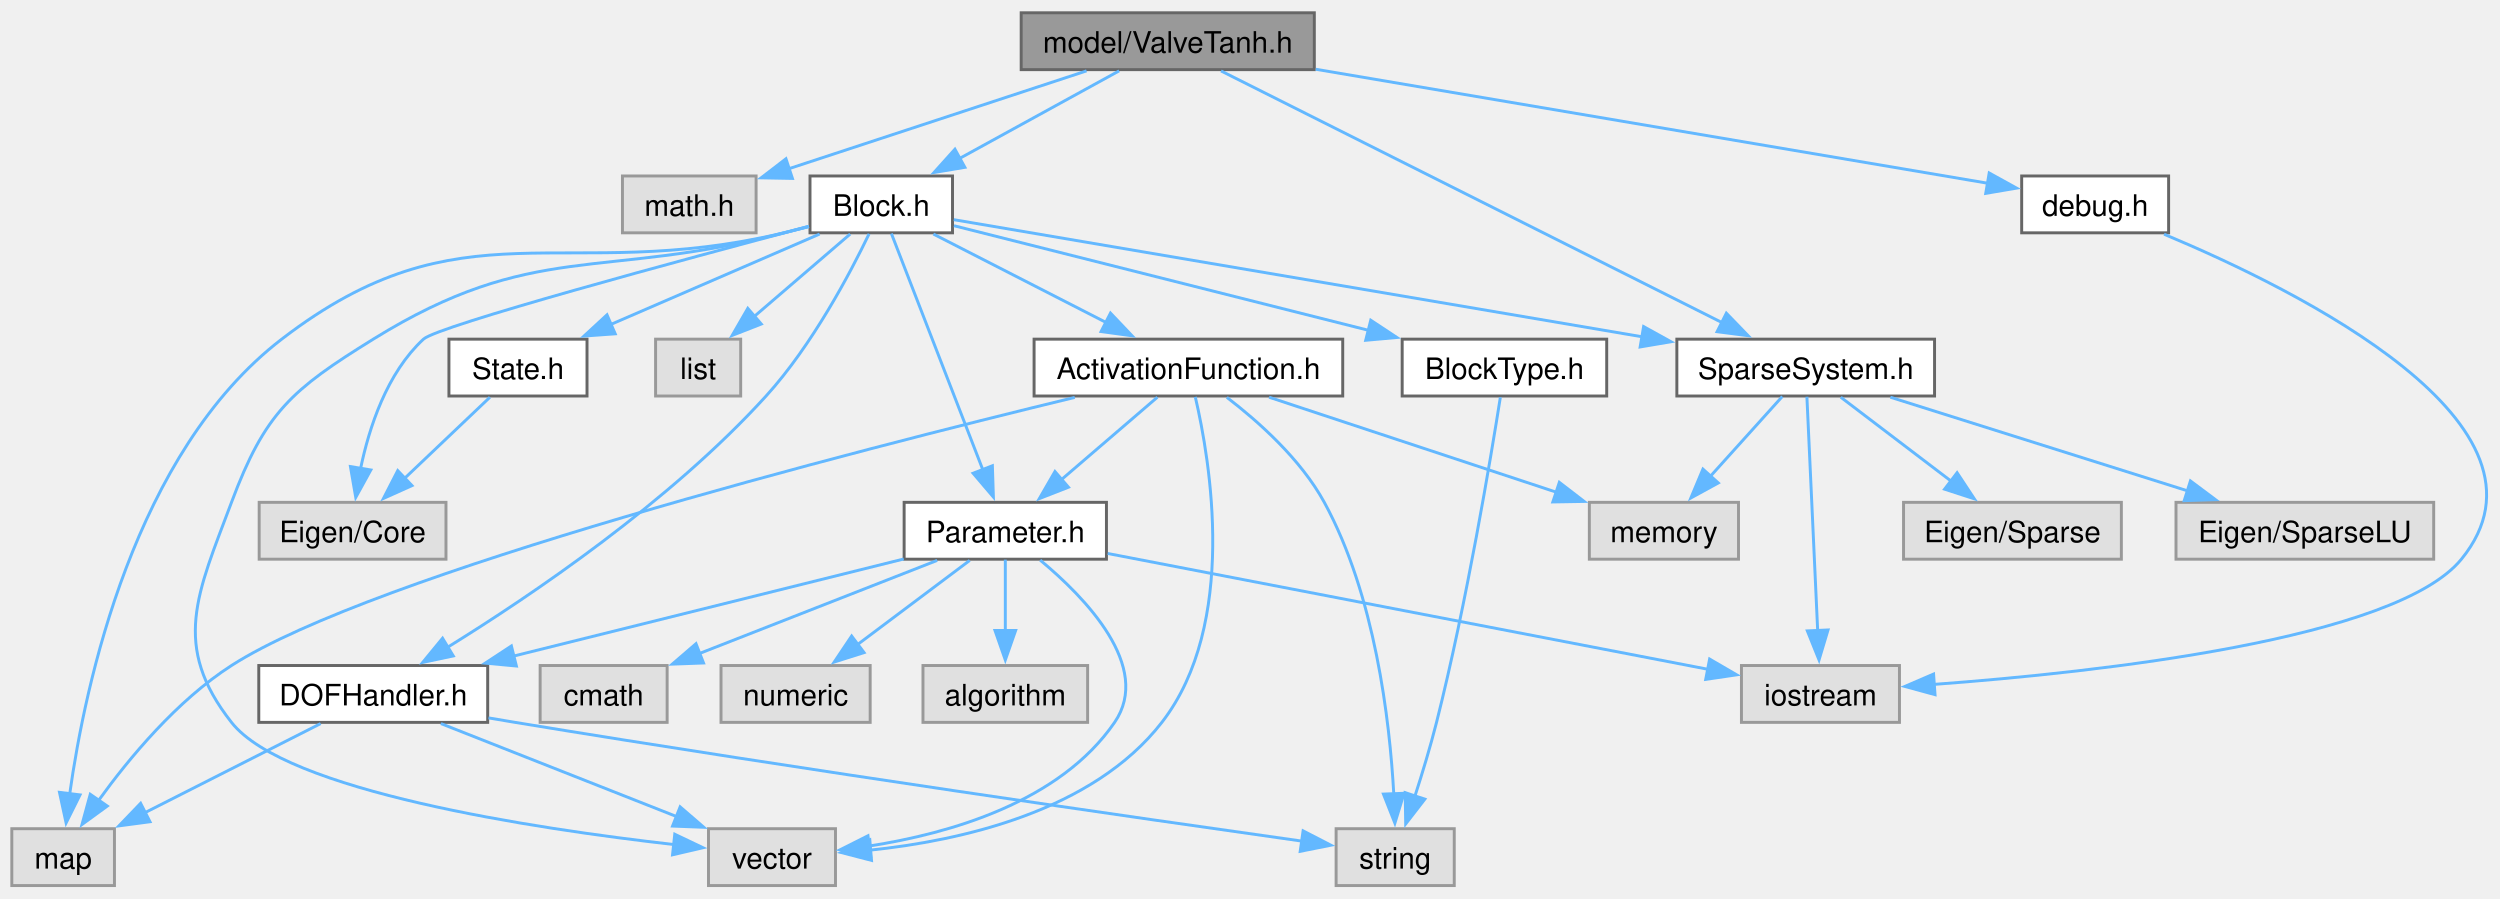
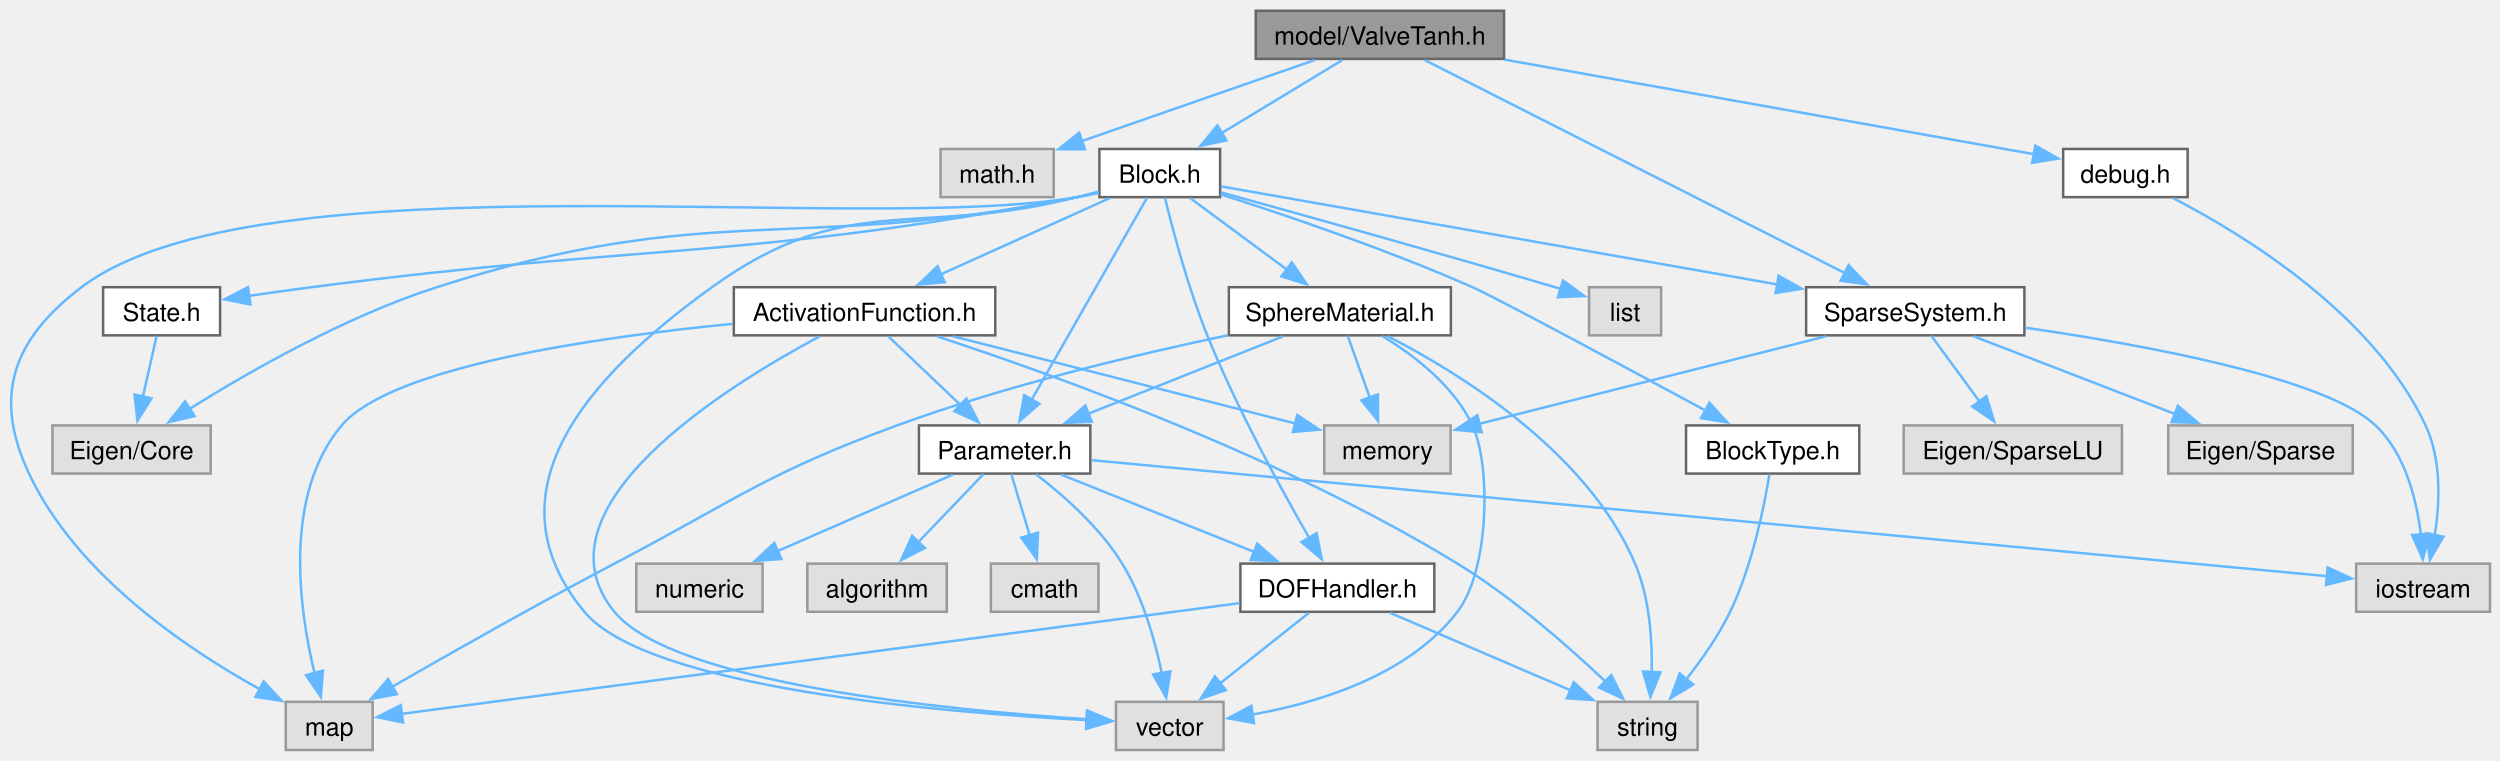
- <svg xmlns="http://www.w3.org/2000/svg" xmlns:xlink="http://www.w3.org/1999/xlink" width="846pt" height="304pt" viewBox="0.00 0.00 846.45 303.50">
+ <svg xmlns="http://www.w3.org/2000/svg" xmlns:xlink="http://www.w3.org/1999/xlink" width="999pt" height="304pt" viewBox="0.00 0.00 999.34 303.50">
  <g id="graph0" class="graph" transform="scale(1 1) rotate(0) translate(4 299.5)">
    <g id="Node000001" class="node">
      <g id="a_Node000001">
        <a xlink:title="model::ValveTanh source file">
-           <polygon fill="#999999" stroke="#666666" points="441,-295.5 341.75,-295.5 341.75,-276.25 441,-276.25 441,-295.5" />
-           <text text-anchor="middle" x="391.38" y="-282" font-family="Helvetica,sans-Serif" font-size="10.00">model/ValveTanh.h</text>
+           <polygon fill="#999999" stroke="#666666" points="597.22,-295.5 497.97,-295.5 497.97,-276.25 597.22,-276.25 597.22,-295.5" />
+           <text text-anchor="middle" x="547.59" y="-282" font-family="Helvetica,sans-Serif" font-size="10.00">model/ValveTanh.h</text>
        </a>
      </g>
    </g>
    <g id="Node000002" class="node">
      <g id="a_Node000002">
        <a xlink:title=" ">
-           <polygon fill="#e0e0e0" stroke="#999999" points="252,-240.25 206.75,-240.25 206.75,-221 252,-221 252,-240.25" />
-           <text text-anchor="middle" x="229.38" y="-226.75" font-family="Helvetica,sans-Serif" font-size="10.00">math.h</text>
+           <polygon fill="#e0e0e0" stroke="#999999" points="417.22,-240.25 371.97,-240.25 371.97,-221 417.22,-221 417.22,-240.25" />
+           <text text-anchor="middle" x="394.59" y="-226.75" font-family="Helvetica,sans-Serif" font-size="10.00">math.h</text>
        </a>
      </g>
    </g>
    <g id="edge1_Node000001_Node000002" class="edge">
      <g id="a_edge1_Node000001_Node000002">
        <a xlink:title=" ">
-           <path fill="none" stroke="#63b8ff" d="M363.89,-275.84C336.04,-266.69 292.9,-252.5 263.01,-242.68" />
-           <polygon fill="#63b8ff" stroke="#63b8ff" points="264.3,-239.42 253.71,-239.62 262.11,-246.07 264.3,-239.42" />
+           <path fill="none" stroke="#63b8ff" d="M521.64,-275.84C495.89,-266.88 456.33,-253.11 428.2,-243.32" />
+           <polygon fill="#63b8ff" stroke="#63b8ff" points="429.69,-240.13 419.09,-240.15 427.39,-246.75 429.69,-240.13" />
        </a>
      </g>
    </g>
    <g id="Node000003" class="node">
      <g id="a_Node000003">
        <a xlink:href="_block_8h.html" target="_top" xlink:title="model::Block source file">
-           <polygon fill="white" stroke="#666666" points="318.5,-240.25 270.25,-240.25 270.25,-221 318.5,-221 318.5,-240.25" />
-           <text text-anchor="middle" x="294.38" y="-226.75" font-family="Helvetica,sans-Serif" font-size="10.00">Block.h</text>
+           <polygon fill="white" stroke="#666666" points="483.72,-240.25 435.47,-240.25 435.47,-221 483.72,-221 483.72,-240.25" />
+           <text text-anchor="middle" x="459.59" y="-226.75" font-family="Helvetica,sans-Serif" font-size="10.00">Block.h</text>
        </a>
      </g>
    </g>
    <g id="edge2_Node000001_Node000003" class="edge">
      <g id="a_edge2_Node000001_Node000003">
        <a xlink:title=" ">
-           <path fill="none" stroke="#63b8ff" d="M374.92,-275.84C360.15,-267.73 338.2,-255.68 320.94,-246.21" />
-           <polygon fill="#63b8ff" stroke="#63b8ff" points="322.69,-243.18 312.24,-241.43 319.32,-249.31 322.69,-243.18" />
-         </a>
-       </g>
-     </g>
-     <g id="Node000018" class="node">
-       <g id="a_Node000018">
+           <path fill="none" stroke="#63b8ff" d="M532.66,-275.84C519.39,-267.81 499.72,-255.91 484.14,-246.48" />
+           <polygon fill="#63b8ff" stroke="#63b8ff" points="486.25,-243.67 475.89,-241.49 482.63,-249.66 486.25,-243.67" />
+         </a>
+       </g>
+     </g>
+     <g id="Node000019" class="node">
+       <g id="a_Node000019">
        <a xlink:href="_sparse_system_8h.html" target="_top" xlink:title="SparseSystem source file.">
-           <polygon fill="white" stroke="#666666" points="651,-185 563.75,-185 563.75,-165.75 651,-165.75 651,-185" />
-           <text text-anchor="middle" x="607.38" y="-171.5" font-family="Helvetica,sans-Serif" font-size="10.00">SparseSystem.h</text>
-         </a>
-       </g>
-     </g>
-     <g id="edge33_Node000001_Node000018" class="edge">
-       <g id="a_edge33_Node000001_Node000018">
-         <a xlink:title=" ">
-           <path fill="none" stroke="#63b8ff" d="M409.42,-275.81C446.98,-256.94 533.82,-213.32 578.96,-190.65" />
-           <polygon fill="#63b8ff" stroke="#63b8ff" points="580.51,-193.79 587.88,-186.17 577.37,-187.53 580.51,-193.79" />
-         </a>
-       </g>
-     </g>
-     <g id="Node000022" class="node">
-       <g id="a_Node000022">
+           <polygon fill="white" stroke="#666666" points="805.22,-185 717.97,-185 717.97,-165.75 805.22,-165.75 805.22,-185" />
+           <text text-anchor="middle" x="761.59" y="-171.5" font-family="Helvetica,sans-Serif" font-size="10.00">SparseSystem.h</text>
+         </a>
+       </g>
+     </g>
+     <g id="edge39_Node000001_Node000019" class="edge">
+       <g id="a_edge39_Node000001_Node000019">
+         <a xlink:title=" ">
+           <path fill="none" stroke="#63b8ff" d="M565.47,-275.81C602.68,-256.94 688.72,-213.32 733.44,-190.65" />
+           <polygon fill="#63b8ff" stroke="#63b8ff" points="734.93,-193.82 742.26,-186.17 731.76,-187.57 734.93,-193.82" />
+         </a>
+       </g>
+     </g>
+     <g id="Node000023" class="node">
+       <g id="a_Node000023">
        <a xlink:href="debug_8h.html" target="_top" xlink:title="DEBUG_MSG source file.">
-           <polygon fill="white" stroke="#666666" points="730.25,-240.25 680.5,-240.25 680.5,-221 730.25,-221 730.25,-240.25" />
-           <text text-anchor="middle" x="705.38" y="-226.75" font-family="Helvetica,sans-Serif" font-size="10.00">debug.h</text>
-         </a>
-       </g>
-     </g>
-     <g id="edge34_Node000001_Node000022" class="edge">
-       <g id="a_edge34_Node000001_Node000022">
-         <a xlink:title=" ">
-           <path fill="none" stroke="#63b8ff" d="M441.48,-276.38C505,-265.61 613,-247.29 669.11,-237.77" />
-           <polygon fill="#63b8ff" stroke="#63b8ff" points="669.5,-241.26 678.77,-236.14 668.33,-234.36 669.5,-241.26" />
+           <polygon fill="white" stroke="#666666" points="870.47,-240.25 820.72,-240.25 820.72,-221 870.47,-221 870.47,-240.25" />
+           <text text-anchor="middle" x="845.59" y="-226.75" font-family="Helvetica,sans-Serif" font-size="10.00">debug.h</text>
+         </a>
+       </g>
+     </g>
+     <g id="edge40_Node000001_Node000023" class="edge">
+       <g id="a_edge40_Node000001_Node000023">
+         <a xlink:title=" ">
+           <path fill="none" stroke="#63b8ff" d="M597.47,-275.96C657.24,-265.28 755.95,-247.64 809.06,-238.15" />
+           <polygon fill="#63b8ff" stroke="#63b8ff" points="809.57,-241.62 818.8,-236.41 808.34,-234.73 809.57,-241.62" />
        </a>
      </g>
    </g>
    <g id="Node000004" class="node">
      <g id="a_Node000004">
        <a xlink:title=" ">
-           <polygon fill="#e0e0e0" stroke="#999999" points="147,-129.75 83.75,-129.75 83.75,-110.5 147,-110.5 147,-129.75" />
-           <text text-anchor="middle" x="115.38" y="-116.25" font-family="Helvetica,sans-Serif" font-size="10.00">Eigen/Core</text>
+           <polygon fill="#e0e0e0" stroke="#999999" points="80.22,-129.75 16.97,-129.75 16.97,-110.5 80.22,-110.5 80.22,-129.75" />
+           <text text-anchor="middle" x="48.59" y="-116.25" font-family="Helvetica,sans-Serif" font-size="10.00">Eigen/Core</text>
        </a>
      </g>
    </g>
    <g id="edge3_Node000003_Node000004" class="edge">
      <g id="a_edge3_Node000003_Node000004">
        <a xlink:title=" ">
-           <path fill="none" stroke="#63b8ff" d="M269.75,-223.16C227.27,-211.91 144.26,-189.51 139.38,-185 126.99,-173.56 120.96,-155.1 118.04,-140.96" />
-           <polygon fill="#63b8ff" stroke="#63b8ff" points="121.55,-140.71 116.45,-131.42 114.65,-141.86 121.55,-140.71" />
+           <path fill="none" stroke="#63b8ff" d="M435.16,-222.9C432.28,-222.21 429.38,-221.56 426.59,-221 313.93,-198.44 279.97,-220.16 170.59,-185 134.11,-173.27 95.49,-151.19 71.7,-136.32" />
+           <polygon fill="#63b8ff" stroke="#63b8ff" points="73.77,-133.48 63.45,-131.06 70,-139.39 73.77,-133.48" />
        </a>
      </g>
    </g>
    <g id="Node000005" class="node">
      <g id="a_Node000005">
        <a xlink:title=" ">
-           <polygon fill="#e0e0e0" stroke="#999999" points="246.78,-185 217.97,-185 217.97,-165.75 246.78,-165.75 246.78,-185" />
-           <text text-anchor="middle" x="232.38" y="-171.5" font-family="Helvetica,sans-Serif" font-size="10.00">list</text>
+           <polygon fill="#e0e0e0" stroke="#999999" points="659.99,-185 631.19,-185 631.19,-165.75 659.99,-165.75 659.99,-185" />
+           <text text-anchor="middle" x="645.59" y="-171.5" font-family="Helvetica,sans-Serif" font-size="10.00">list</text>
        </a>
      </g>
    </g>
    <g id="edge4_Node000003_Node000005" class="edge">
      <g id="a_edge4_Node000003_Node000005">
        <a xlink:title=" ">
-           <path fill="none" stroke="#63b8ff" d="M283.86,-220.59C274.99,-212.97 262.06,-201.87 251.39,-192.7" />
-           <polygon fill="#63b8ff" stroke="#63b8ff" points="253.75,-190.12 243.89,-186.26 249.19,-195.43 253.75,-190.12" />
+           <path fill="none" stroke="#63b8ff" d="M484,-222.92C515.09,-214.34 570.43,-198.92 617.59,-185 618.4,-184.76 619.21,-184.52 620.04,-184.27" />
+           <polygon fill="#63b8ff" stroke="#63b8ff" points="620.79,-187.7 629.34,-181.45 618.75,-181.01 620.79,-187.7" />
        </a>
      </g>
    </g>
    <g id="Node000006" class="node">
      <g id="a_Node000006">
        <a xlink:title=" ">
-           <polygon fill="#e0e0e0" stroke="#999999" points="34.75,-19.25 0,-19.25 0,0 34.75,0 34.75,-19.25" />
-           <text text-anchor="middle" x="17.38" y="-5.75" font-family="Helvetica,sans-Serif" font-size="10.00">map</text>
+           <polygon fill="#e0e0e0" stroke="#999999" points="144.97,-19.25 110.22,-19.25 110.22,0 144.97,0 144.97,-19.25" />
+           <text text-anchor="middle" x="127.59" y="-5.75" font-family="Helvetica,sans-Serif" font-size="10.00">map</text>
        </a>
      </g>
    </g>
    <g id="edge5_Node000003_Node000006" class="edge">
      <g id="a_edge5_Node000003_Node000006">
        <a xlink:title=" ">
-           <path fill="none" stroke="#63b8ff" d="M269.9,-223.09C267.03,-222.37 264.14,-221.65 261.38,-221 186.22,-203.23 152.61,-232.06 91.38,-185 41.46,-146.64 24.82,-68.15 19.6,-30.99" />
-           <polygon fill="#63b8ff" stroke="#63b8ff" points="23.09,-30.7 18.38,-21.2 16.14,-31.56 23.09,-30.7" />
+           <path fill="none" stroke="#63b8ff" d="M435.18,-222.76C432.3,-222.1 429.39,-221.49 426.59,-221 339.11,-205.72 99.35,-238.67 28.59,-185 1.18,-164.21 -7.01,-141.65 7.59,-110.5 26.55,-70.06 70.81,-40.31 99.95,-24.23" />
+           <polygon fill="#63b8ff" stroke="#63b8ff" points="101.4,-27.42 108.59,-19.64 98.12,-21.24 101.4,-27.42" />
        </a>
      </g>
    </g>
    <g id="Node000007" class="node">
      <g id="a_Node000007">
        <a xlink:title=" ">
-           <polygon fill="#e0e0e0" stroke="#999999" points="278.88,-19.25 235.88,-19.25 235.88,0 278.88,0 278.88,-19.25" />
-           <text text-anchor="middle" x="257.38" y="-5.75" font-family="Helvetica,sans-Serif" font-size="10.00">vector</text>
+           <polygon fill="#e0e0e0" stroke="#999999" points="485.09,-19.25 442.09,-19.25 442.09,0 485.09,0 485.09,-19.25" />
+           <text text-anchor="middle" x="463.59" y="-5.75" font-family="Helvetica,sans-Serif" font-size="10.00">vector</text>
        </a>
      </g>
    </g>
    <g id="edge6_Node000003_Node000007" class="edge">
      <g id="a_edge6_Node000003_Node000007">
        <a xlink:title=" ">
-           <path fill="none" stroke="#63b8ff" d="M269.87,-223.21C267.01,-222.47 264.13,-221.72 261.38,-221 199.62,-204.93 176.63,-218.6 122.38,-185 94.72,-167.87 85.76,-160.22 74.38,-129.75 62.78,-98.73 53.92,-81.29 74.38,-55.25 92.67,-31.96 176.7,-19.28 224.28,-13.87" />
-           <polygon fill="#63b8ff" stroke="#63b8ff" points="224.46,-17.37 234.02,-12.81 223.71,-10.41 224.46,-17.37" />
+           <path fill="none" stroke="#63b8ff" d="M435.09,-223.18C432.23,-222.44 429.35,-221.7 426.59,-221 361.81,-204.55 334.83,-224.05 280.59,-185 230.3,-148.8 190.09,-102.99 229.59,-55.25 254.75,-24.84 372.45,-14.97 430.73,-11.92" />
+           <polygon fill="#63b8ff" stroke="#63b8ff" points="430.55,-15.43 440.36,-11.45 430.21,-8.44 430.55,-15.43" />
        </a>
      </g>
    </g>
    <g id="Node000008" class="node">
      <g id="a_Node000008">
        <a xlink:href="_activation_function_8h.html" target="_top" xlink:title="Activation function classes for cardiac chamber models.">
-           <polygon fill="white" stroke="#666666" points="450.62,-185 346.12,-185 346.12,-165.75 450.62,-165.75 450.62,-185" />
-           <text text-anchor="middle" x="398.38" y="-171.5" font-family="Helvetica,sans-Serif" font-size="10.00">ActivationFunction.h</text>
+           <polygon fill="white" stroke="#666666" points="393.84,-185 289.34,-185 289.34,-165.75 393.84,-165.75 393.84,-185" />
+           <text text-anchor="middle" x="341.59" y="-171.5" font-family="Helvetica,sans-Serif" font-size="10.00">ActivationFunction.h</text>
        </a>
      </g>
    </g>
    <g id="edge7_Node000003_Node000008" class="edge">
      <g id="a_edge7_Node000003_Node000008">
        <a xlink:title=" ">
-           <path fill="none" stroke="#63b8ff" d="M312.02,-220.59C328,-212.41 351.83,-200.21 370.41,-190.69" />
-           <polygon fill="#63b8ff" stroke="#63b8ff" points="371.99,-193.82 379.3,-186.14 368.8,-187.58 371.99,-193.82" />
+           <path fill="none" stroke="#63b8ff" d="M439.57,-220.59C421.1,-212.25 393.38,-199.75 372.14,-190.16" />
+           <polygon fill="#63b8ff" stroke="#63b8ff" points="373.64,-187 363.08,-186.08 370.76,-193.38 373.64,-187" />
        </a>
      </g>
    </g>
    <g id="Node000011" class="node">
      <g id="a_Node000011">
        <a xlink:href="_parameter_8h.html" target="_top" xlink:title="model::Parameter source file">
-           <polygon fill="white" stroke="#666666" points="370.62,-129.75 302.12,-129.75 302.12,-110.5 370.62,-110.5 370.62,-129.75" />
-           <text text-anchor="middle" x="336.38" y="-116.25" font-family="Helvetica,sans-Serif" font-size="10.00">Parameter.h</text>
-         </a>
-       </g>
-     </g>
-     <g id="edge25_Node000003_Node000011" class="edge">
-       <g id="a_edge25_Node000003_Node000011">
-         <a xlink:title=" ">
-           <path fill="none" stroke="#63b8ff" d="M297.81,-220.75C304.55,-203.34 319.63,-164.37 328.81,-140.66" />
-           <polygon fill="#63b8ff" stroke="#63b8ff" points="332,-142.13 332.34,-131.54 325.47,-139.6 332,-142.13" />
+           <polygon fill="white" stroke="#666666" points="431.84,-129.75 363.34,-129.75 363.34,-110.5 431.84,-110.5 431.84,-129.75" />
+           <text text-anchor="middle" x="397.59" y="-116.25" font-family="Helvetica,sans-Serif" font-size="10.00">Parameter.h</text>
+         </a>
+       </g>
+     </g>
+     <g id="edge31_Node000003_Node000011" class="edge">
+       <g id="a_edge31_Node000003_Node000011">
+         <a xlink:title=" ">
+           <path fill="none" stroke="#63b8ff" d="M454.52,-220.75C444.48,-203.18 421.9,-163.66 408.38,-140.02" />
+           <polygon fill="#63b8ff" stroke="#63b8ff" points="411.49,-138.39 403.48,-131.44 405.41,-141.86 411.49,-138.39" />
        </a>
      </g>
    </g>
    <g id="Node000016" class="node">
      <g id="a_Node000016">
        <a xlink:href="_d_o_f_handler_8h.html" target="_top" xlink:title="model::DOFHandler source file">
-           <polygon fill="white" stroke="#666666" points="161.12,-74.5 83.62,-74.5 83.62,-55.25 161.12,-55.25 161.12,-74.5" />
-           <text text-anchor="middle" x="122.38" y="-61" font-family="Helvetica,sans-Serif" font-size="10.00">DOFHandler.h</text>
-         </a>
-       </g>
-     </g>
-     <g id="edge24_Node000003_Node000016" class="edge">
-       <g id="a_edge24_Node000003_Node000016">
-         <a xlink:title=" ">
-           <path fill="none" stroke="#63b8ff" d="M290.26,-220.66C283.99,-207.61 271.1,-183.06 255.38,-165.75 222.87,-129.96 175.99,-98.26 147.44,-80.61" />
-           <polygon fill="#63b8ff" stroke="#63b8ff" points="149.47,-77.75 139.11,-75.55 145.84,-83.74 149.47,-77.75" />
+           <polygon fill="white" stroke="#666666" points="569.34,-74.5 491.84,-74.5 491.84,-55.25 569.34,-55.25 569.34,-74.5" />
+           <text text-anchor="middle" x="530.59" y="-61" font-family="Helvetica,sans-Serif" font-size="10.00">DOFHandler.h</text>
+         </a>
+       </g>
+     </g>
+     <g id="edge30_Node000003_Node000016" class="edge">
+       <g id="a_edge30_Node000003_Node000016">
+         <a xlink:title=" ">
+           <path fill="none" stroke="#63b8ff" d="M461.66,-220.77C464.7,-208.26 470.86,-184.84 478.59,-165.75 490.42,-136.53 507.98,-104.49 519.35,-84.78" />
+           <polygon fill="#63b8ff" stroke="#63b8ff" points="522.31,-86.66 524.34,-76.26 516.27,-83.13 522.31,-86.66" />
        </a>
      </g>
    </g>
    <g id="Node000017" class="node">
      <g id="a_Node000017">
        <a xlink:href="_block_type_8h.html" target="_top" xlink:title="Specifies the types of blocks and their parameters.">
-           <polygon fill="white" stroke="#666666" points="540,-185 470.75,-185 470.75,-165.75 540,-165.75 540,-185" />
-           <text text-anchor="middle" x="505.38" y="-171.5" font-family="Helvetica,sans-Serif" font-size="10.00">BlockType.h</text>
+           <polygon fill="white" stroke="#666666" points="739.22,-129.75 669.97,-129.75 669.97,-110.5 739.22,-110.5 739.22,-129.75" />
+           <text text-anchor="middle" x="704.59" y="-116.25" font-family="Helvetica,sans-Serif" font-size="10.00">BlockType.h</text>
        </a>
      </g>
    </g>
    <g id="edge22_Node000003_Node000017" class="edge">
      <g id="a_edge22_Node000003_Node000017">
        <a xlink:title=" ">
-           <path fill="none" stroke="#63b8ff" d="M318.99,-223.41C353.32,-214.75 416.2,-198.88 459.36,-187.99" />
-           <polygon fill="#63b8ff" stroke="#63b8ff" points="460.11,-191.41 468.95,-185.57 458.4,-184.62 460.11,-191.41" />
-         </a>
-       </g>
-     </g>
-     <g id="edge26_Node000003_Node000018" class="edge">
-       <g id="a_edge26_Node000003_Node000018">
-         <a xlink:title=" ">
-           <path fill="none" stroke="#63b8ff" d="M318.94,-225.45C368.9,-216.95 483.46,-197.46 552.22,-185.76" />
-           <polygon fill="#63b8ff" stroke="#63b8ff" points="552.49,-189.26 561.76,-184.13 551.32,-182.36 552.49,-189.26" />
+           <path fill="none" stroke="#63b8ff" d="M483.96,-222.1C509.46,-213.95 550.44,-200.09 584.59,-185 593.94,-180.87 645.6,-153.07 678.01,-135.54" />
+           <polygon fill="#63b8ff" stroke="#63b8ff" points="679.32,-138.81 686.45,-130.97 675.99,-132.65 679.32,-138.81" />
+         </a>
+       </g>
+     </g>
+     <g id="Node000018" class="node">
+       <g id="a_Node000018">
+         <a xlink:href="_sphere_material_8h.html" target="_top" xlink:title="Material models for the ChamberSphere block.">
+           <polygon fill="white" stroke="#666666" points="575.97,-185 487.22,-185 487.22,-165.75 575.97,-165.75 575.97,-185" />
+           <text text-anchor="middle" x="531.59" y="-171.5" font-family="Helvetica,sans-Serif" font-size="10.00">SphereMaterial.h</text>
+         </a>
+       </g>
+     </g>
+     <g id="edge24_Node000003_Node000018" class="edge">
+       <g id="a_edge24_Node000003_Node000018">
+         <a xlink:title=" ">
+           <path fill="none" stroke="#63b8ff" d="M471.8,-220.59C482.42,-212.74 498.03,-201.2 510.63,-191.87" />
+           <polygon fill="#63b8ff" stroke="#63b8ff" points="512.38,-194.94 518.34,-186.17 508.22,-189.31 512.38,-194.94" />
+         </a>
+       </g>
+     </g>
+     <g id="edge32_Node000003_Node000019" class="edge">
+       <g id="a_edge32_Node000003_Node000019">
+         <a xlink:title=" ">
+           <path fill="none" stroke="#63b8ff" d="M484.05,-225.31C532.23,-216.82 640.5,-197.73 706.67,-186.06" />
+           <polygon fill="#63b8ff" stroke="#63b8ff" points="706.98,-189.56 716.22,-184.38 705.76,-182.67 706.98,-189.56" />
+         </a>
+       </g>
+     </g>
+     <g id="Node000022" class="node">
+       <g id="a_Node000022">
+         <a xlink:href="_state_8h.html" target="_top" xlink:title="State source file.">
+           <polygon fill="white" stroke="#666666" points="83.97,-185 37.22,-185 37.22,-165.75 83.97,-165.75 83.97,-185" />
+           <text text-anchor="middle" x="60.59" y="-171.5" font-family="Helvetica,sans-Serif" font-size="10.00">State.h</text>
+         </a>
+       </g>
+     </g>
+     <g id="edge37_Node000003_Node000022" class="edge">
+       <g id="a_edge37_Node000003_Node000022">
+         <a xlink:title=" ">
+           <path fill="none" stroke="#63b8ff" d="M435.17,-222.84C432.29,-222.16 429.38,-221.53 426.59,-221 292.02,-195.63 256.37,-202.74 120.59,-185 112.43,-183.93 103.66,-182.72 95.42,-181.54" />
+           <polygon fill="#63b8ff" stroke="#63b8ff" points="96.12,-178.1 85.72,-180.13 95.12,-185.03 96.12,-178.1" />
+         </a>
+       </g>
+     </g>
+     <g id="edge8_Node000008_Node000006" class="edge">
+       <g id="a_edge8_Node000008_Node000006">
+         <a xlink:title=" ">
+           <path fill="none" stroke="#63b8ff" d="M288.87,-170.36C233.7,-164.95 152.37,-153.17 132.59,-129.75 109.29,-102.16 115.43,-56.85 121.7,-30.79" />
+           <polygon fill="#63b8ff" stroke="#63b8ff" points="125.07,-31.73 124.27,-21.16 118.31,-29.92 125.07,-31.73" />
+         </a>
+       </g>
+     </g>
+     <g id="edge11_Node000008_Node000007" class="edge">
+       <g id="a_edge11_Node000008_Node000007">
+         <a xlink:title=" ">
+           <path fill="none" stroke="#63b8ff" d="M323.58,-165.32C286.46,-145.5 207.63,-96.72 241.59,-55.25 265.09,-26.56 374.52,-15.92 430.46,-12.31" />
+           <polygon fill="#63b8ff" stroke="#63b8ff" points="430.58,-15.81 440.35,-11.71 430.16,-8.82 430.58,-15.81" />
+         </a>
+       </g>
+     </g>
+     <g id="Node000009" class="node">
+       <g id="a_Node000009">
+         <a xlink:title=" ">
+           <polygon fill="#e0e0e0" stroke="#999999" points="575.84,-129.75 525.34,-129.75 525.34,-110.5 575.84,-110.5 575.84,-129.75" />
+           <text text-anchor="middle" x="550.59" y="-116.25" font-family="Helvetica,sans-Serif" font-size="10.00">memory</text>
+         </a>
+       </g>
+     </g>
+     <g id="edge9_Node000008_Node000009" class="edge">
+       <g id="a_edge9_Node000008_Node000009">
+         <a xlink:title=" ">
+           <path fill="none" stroke="#63b8ff" d="M377.04,-165.34C415.2,-155.62 475.6,-140.23 514.14,-130.41" />
+           <polygon fill="#63b8ff" stroke="#63b8ff" points="514.58,-133.91 523.4,-128.05 512.85,-127.13 514.58,-133.91" />
+         </a>
+       </g>
+     </g>
+     <g id="Node000010" class="node">
+       <g id="a_Node000010">
+         <a xlink:title=" ">
+           <polygon fill="#e0e0e0" stroke="#999999" points="674.59,-19.25 634.59,-19.25 634.59,0 674.59,0 674.59,-19.25" />
+           <text text-anchor="middle" x="654.59" y="-5.75" font-family="Helvetica,sans-Serif" font-size="10.00">string</text>
+         </a>
+       </g>
+     </g>
+     <g id="edge10_Node000008_Node000010" class="edge">
+       <g id="a_edge10_Node000008_Node000010">
+         <a xlink:title=" ">
+           <path fill="none" stroke="#63b8ff" d="M370.65,-165.29C416.73,-150.21 508.5,-117.36 578.59,-74.5 600.75,-60.95 623.16,-41.21 637.85,-27.27" />
+           <polygon fill="#63b8ff" stroke="#63b8ff" points="640.09,-29.97 644.83,-20.5 635.21,-24.95 640.09,-29.97" />
+         </a>
+       </g>
+     </g>
+     <g id="edge12_Node000008_Node000011" class="edge">
+       <g id="a_edge12_Node000008_Node000011">
+         <a xlink:title=" ">
+           <path fill="none" stroke="#63b8ff" d="M351.09,-165.34C359.02,-157.8 370.54,-146.85 380.13,-137.73" />
+           <polygon fill="#63b8ff" stroke="#63b8ff" points="382.3,-140.49 387.13,-131.07 377.48,-135.42 382.3,-140.49" />
+         </a>
+       </g>
+     </g>
+     <g id="edge17_Node000011_Node000007" class="edge">
+       <g id="a_edge17_Node000011_Node000007">
+         <a xlink:title=" ">
+           <path fill="none" stroke="#63b8ff" d="M410.13,-110.23C420.75,-102.08 435.65,-89.08 444.59,-74.5 452.84,-61.05 457.69,-43.8 460.43,-30.61" />
+           <polygon fill="#63b8ff" stroke="#63b8ff" points="463.84,-31.43 462.17,-20.97 456.95,-30.19 463.84,-31.43" />
+         </a>
+       </g>
+     </g>
+     <g id="Node000012" class="node">
+       <g id="a_Node000012">
+         <a xlink:title=" ">
+           <polygon fill="#e0e0e0" stroke="#999999" points="374.47,-74.5 318.72,-74.5 318.72,-55.25 374.47,-55.25 374.47,-74.5" />
+           <text text-anchor="middle" x="346.59" y="-61" font-family="Helvetica,sans-Serif" font-size="10.00">algorithm</text>
+         </a>
+       </g>
+     </g>
+     <g id="edge13_Node000011_Node000012" class="edge">
+       <g id="a_edge13_Node000011_Node000012">
+         <a xlink:title=" ">
+           <path fill="none" stroke="#63b8ff" d="M389.17,-110.33C382.05,-102.9 371.65,-92.04 362.9,-82.91" />
+           <polygon fill="#63b8ff" stroke="#63b8ff" points="365.69,-80.75 356.24,-75.95 360.63,-85.6 365.69,-80.75" />
+         </a>
+       </g>
+     </g>
+     <g id="Node000013" class="node">
+       <g id="a_Node000013">
+         <a xlink:title=" ">
+           <polygon fill="#e0e0e0" stroke="#999999" points="435.09,-74.5 392.09,-74.5 392.09,-55.25 435.09,-55.25 435.09,-74.5" />
+           <text text-anchor="middle" x="413.59" y="-61" font-family="Helvetica,sans-Serif" font-size="10.00">cmath</text>
+         </a>
+       </g>
+     </g>
+     <g id="edge14_Node000011_Node000013" class="edge">
+       <g id="a_edge14_Node000011_Node000013">
+         <a xlink:title=" ">
+           <path fill="none" stroke="#63b8ff" d="M400.23,-110.33C402.24,-103.67 405.07,-94.24 407.61,-85.78" />
+           <polygon fill="#63b8ff" stroke="#63b8ff" points="410.93,-86.89 410.46,-76.31 404.23,-84.88 410.93,-86.89" />
+         </a>
+       </g>
+     </g>
+     <g id="Node000014" class="node">
+       <g id="a_Node000014">
+         <a xlink:title=" ">
+           <polygon fill="#e0e0e0" stroke="#999999" points="991.34,-74.5 937.84,-74.5 937.84,-55.25 991.34,-55.25 991.34,-74.5" />
+           <text text-anchor="middle" x="964.59" y="-61" font-family="Helvetica,sans-Serif" font-size="10.00">iostream</text>
+         </a>
+       </g>
+     </g>
+     <g id="edge15_Node000011_Node000014" class="edge">
+       <g id="a_edge15_Node000011_Node000014">
+         <a xlink:title=" ">
+           <path fill="none" stroke="#63b8ff" d="M432.2,-115.87C532.34,-106.47 821.8,-79.29 926.35,-69.47" />
+           <polygon fill="#63b8ff" stroke="#63b8ff" points="926.45,-72.97 936.08,-68.55 925.8,-66 926.45,-72.97" />
+         </a>
+       </g>
+     </g>
+     <g id="Node000015" class="node">
+       <g id="a_Node000015">
+         <a xlink:title=" ">
+           <polygon fill="#e0e0e0" stroke="#999999" points="300.84,-74.5 250.34,-74.5 250.34,-55.25 300.84,-55.25 300.84,-74.5" />
+           <text text-anchor="middle" x="275.59" y="-61" font-family="Helvetica,sans-Serif" font-size="10.00">numeric</text>
+         </a>
+       </g>
+     </g>
+     <g id="edge16_Node000011_Node000015" class="edge">
+       <g id="a_edge16_Node000011_Node000015">
+         <a xlink:title=" ">
+           <path fill="none" stroke="#63b8ff" d="M376.89,-110.09C357.7,-101.72 328.88,-89.13 306.87,-79.53" />
+           <polygon fill="#63b8ff" stroke="#63b8ff" points="308.34,-76.35 297.77,-75.56 305.54,-82.77 308.34,-76.35" />
+         </a>
+       </g>
+     </g>
+     <g id="edge18_Node000011_Node000016" class="edge">
+       <g id="a_edge18_Node000011_Node000016">
+         <a xlink:title=" ">
+           <path fill="none" stroke="#63b8ff" d="M420.15,-110.09C441.36,-101.6 473.36,-88.79 497.47,-79.14" />
+           <polygon fill="#63b8ff" stroke="#63b8ff" points="498.53,-82.48 506.51,-75.52 495.93,-75.98 498.53,-82.48" />
+         </a>
+       </g>
+     </g>
+     <g id="edge19_Node000016_Node000006" class="edge">
+       <g id="a_edge19_Node000016_Node000006">
+         <a xlink:title=" ">
+           <path fill="none" stroke="#63b8ff" d="M491.58,-58.72C410.91,-48.06 227.37,-23.81 156.37,-14.43" />
+           <polygon fill="#63b8ff" stroke="#63b8ff" points="157.1,-10.99 146.72,-13.15 156.18,-17.93 157.1,-10.99" />
+         </a>
+       </g>
+     </g>
+     <g id="edge21_Node000016_Node000007" class="edge">
+       <g id="a_edge21_Node000016_Node000007">
+         <a xlink:title=" ">
+           <path fill="none" stroke="#63b8ff" d="M519.22,-54.84C509.54,-47.15 495.39,-35.9 483.78,-26.68" />
+           <polygon fill="#63b8ff" stroke="#63b8ff" points="485.98,-23.95 475.97,-20.47 481.62,-29.43 485.98,-23.95" />
+         </a>
+       </g>
+     </g>
+     <g id="edge20_Node000016_Node000010" class="edge">
+       <g id="a_edge20_Node000016_Node000010">
+         <a xlink:title=" ">
+           <path fill="none" stroke="#63b8ff" d="M551.63,-54.84C571.46,-46.32 601.41,-33.46 623.91,-23.8" />
+           <polygon fill="#63b8ff" stroke="#63b8ff" points="625.08,-27.11 632.89,-19.95 622.32,-20.68 625.08,-27.11" />
+         </a>
+       </g>
+     </g>
+     <g id="edge23_Node000017_Node000010" class="edge">
+       <g id="a_edge23_Node000017_Node000010">
+         <a xlink:title=" ">
+           <path fill="none" stroke="#63b8ff" d="M703.28,-110.08C701.21,-97.35 696.45,-73.66 687.59,-55.25 683.01,-45.73 676.29,-36.17 670.12,-28.36" />
+           <polygon fill="#63b8ff" stroke="#63b8ff" points="672.83,-26.15 663.75,-20.7 667.45,-30.62 672.83,-26.15" />
+         </a>
+       </g>
+     </g>
+     <g id="edge25_Node000018_Node000006" class="edge">
+       <g id="a_edge25_Node000018_Node000006">
+         <a xlink:title=" ">
+           <path fill="none" stroke="#63b8ff" d="M486.81,-165.78C450.56,-158.18 398.49,-145.82 354.59,-129.75 302.09,-110.54 291.11,-100.45 241.59,-74.5 210.71,-58.32 175.83,-38.55 152.87,-25.33" />
+           <polygon fill="#63b8ff" stroke="#63b8ff" points="154.65,-22.31 144.24,-20.34 151.15,-28.37 154.65,-22.31" />
+         </a>
+       </g>
+     </g>
+     <g id="edge28_Node000018_Node000007" class="edge">
+       <g id="a_edge28_Node000018_Node000007">
+         <a xlink:title=" ">
+           <path fill="none" stroke="#63b8ff" d="M548.69,-165.4C561.21,-157.78 577.23,-145.56 584.59,-129.75 592.1,-113.61 591.35,-71.88 578.59,-55.25 559.06,-29.79 523,-18.85 496.45,-14.15" />
+           <polygon fill="#63b8ff" stroke="#63b8ff" points="497.28,-10.74 486.86,-12.68 496.22,-17.65 497.28,-10.74" />
+         </a>
+       </g>
+     </g>
+     <g id="edge26_Node000018_Node000009" class="edge">
+       <g id="a_edge26_Node000018_Node000009">
+         <a xlink:title=" ">
+           <path fill="none" stroke="#63b8ff" d="M534.73,-165.58C537.13,-158.84 540.55,-149.27 543.59,-140.74" />
+           <polygon fill="#63b8ff" stroke="#63b8ff" points="546.81,-142.13 546.88,-131.53 540.22,-139.78 546.81,-142.13" />
+         </a>
+       </g>
+     </g>
+     <g id="edge27_Node000018_Node000010" class="edge">
+       <g id="a_edge27_Node000018_Node000010">
+         <a xlink:title=" ">
+           <path fill="none" stroke="#63b8ff" d="M550.68,-165.43C578.9,-150.97 630.49,-119.46 649.59,-74.5 655.4,-60.83 656.51,-44.05 656.24,-31.12" />
+           <polygon fill="#63b8ff" stroke="#63b8ff" points="659.74,-31.04 655.72,-21.24 652.75,-31.41 659.74,-31.04" />
+         </a>
+       </g>
+     </g>
+     <g id="edge29_Node000018_Node000011" class="edge">
+       <g id="a_edge29_Node000018_Node000011">
+         <a xlink:title=" ">
+           <path fill="none" stroke="#63b8ff" d="M508.86,-165.34C487.49,-156.85 455.25,-144.04 430.96,-134.39" />
+           <polygon fill="#63b8ff" stroke="#63b8ff" points="432.43,-131.2 421.84,-130.76 429.84,-137.71 432.43,-131.2" />
+         </a>
+       </g>
+     </g>
+     <g id="edge36_Node000019_Node000009" class="edge">
+       <g id="a_edge36_Node000019_Node000009">
+         <a xlink:title=" ">
+           <path fill="none" stroke="#63b8ff" d="M725.8,-165.34C687.17,-155.59 625.96,-140.15 587.07,-130.33" />
+           <polygon fill="#63b8ff" stroke="#63b8ff" points="588.26,-127.02 577.71,-127.97 586.55,-133.81 588.26,-127.02" />
+         </a>
+       </g>
+     </g>
+     <g id="edge35_Node000019_Node000014" class="edge">
+       <g id="a_edge35_Node000019_Node000014">
+         <a xlink:title=" ">
+           <path fill="none" stroke="#63b8ff" d="M805.63,-168.8C853.45,-161.89 925.69,-148.65 945.59,-129.75 957.53,-118.41 962.06,-99.94 963.74,-85.77" />
+           <polygon fill="#63b8ff" stroke="#63b8ff" points="967.2,-86.46 964.47,-76.22 960.22,-85.92 967.2,-86.46" />
+         </a>
+       </g>
+     </g>
+     <g id="Node000020" class="node">
+       <g id="a_Node000020">
+         <a xlink:title=" ">
+           <polygon fill="#e0e0e0" stroke="#999999" points="936.47,-129.75 862.72,-129.75 862.72,-110.5 936.47,-110.5 936.47,-129.75" />
+           <text text-anchor="middle" x="899.59" y="-116.25" font-family="Helvetica,sans-Serif" font-size="10.00">Eigen/Sparse</text>
+         </a>
+       </g>
+     </g>
+     <g id="edge33_Node000019_Node000020" class="edge">
+       <g id="a_edge33_Node000019_Node000020">
+         <a xlink:title=" ">
+           <path fill="none" stroke="#63b8ff" d="M785,-165.34C807.11,-156.81 840.51,-143.92 865.56,-134.26" />
+           <polygon fill="#63b8ff" stroke="#63b8ff" points="866.58,-137.61 874.65,-130.75 864.06,-131.08 866.58,-137.61" />
        </a>
      </g>
    </g>
    <g id="Node000021" class="node">
      <g id="a_Node000021">
-         <a xlink:href="_state_8h.html" target="_top" xlink:title="State source file.">
-           <polygon fill="white" stroke="#666666" points="194.75,-185 148,-185 148,-165.75 194.75,-165.75 194.75,-185" />
-           <text text-anchor="middle" x="171.38" y="-171.5" font-family="Helvetica,sans-Serif" font-size="10.00">State.h</text>
-         </a>
-       </g>
-     </g>
-     <g id="edge31_Node000003_Node000021" class="edge">
-       <g id="a_edge31_Node000003_Node000021">
-         <a xlink:title=" ">
-           <path fill="none" stroke="#63b8ff" d="M273.51,-220.59C254.07,-212.18 224.83,-199.52 202.61,-189.9" />
-           <polygon fill="#63b8ff" stroke="#63b8ff" points="204.3,-186.81 193.73,-186.05 201.52,-193.24 204.3,-186.81" />
-         </a>
-       </g>
-     </g>
-     <g id="edge8_Node000008_Node000006" class="edge">
-       <g id="a_edge8_Node000008_Node000006">
-         <a xlink:title=" ">
-           <path fill="none" stroke="#63b8ff" d="M359.89,-165.28C284.96,-147.12 122.61,-105.46 74.38,-74.5 55.86,-62.61 39.69,-43.11 29.35,-28.78" />
-           <polygon fill="#63b8ff" stroke="#63b8ff" points="32.33,-26.92 23.76,-20.68 26.56,-30.9 32.33,-26.92" />
-         </a>
-       </g>
-     </g>
-     <g id="edge11_Node000008_Node000007" class="edge">
-       <g id="a_edge11_Node000008_Node000007">
-         <a xlink:title=" ">
-           <path fill="none" stroke="#63b8ff" d="M400.7,-165.45C405.72,-143.93 415.19,-88.51 389.38,-55.25 365.96,-25.09 321.24,-15.16 290.39,-11.97" />
-           <polygon fill="#63b8ff" stroke="#63b8ff" points="291.08,-8.52 280.82,-11.18 290.5,-15.49 291.08,-8.52" />
-         </a>
-       </g>
-     </g>
-     <g id="Node000009" class="node">
-       <g id="a_Node000009">
-         <a xlink:title=" ">
-           <polygon fill="#e0e0e0" stroke="#999999" points="584.62,-129.75 534.12,-129.75 534.12,-110.5 584.62,-110.5 584.62,-129.75" />
-           <text text-anchor="middle" x="559.38" y="-116.25" font-family="Helvetica,sans-Serif" font-size="10.00">memory</text>
-         </a>
-       </g>
-     </g>
-     <g id="edge9_Node000008_Node000009" class="edge">
-       <g id="a_edge9_Node000008_Node000009">
-         <a xlink:title=" ">
-           <path fill="none" stroke="#63b8ff" d="M425.69,-165.34C452.5,-156.47 493.55,-142.9 523.09,-133.13" />
-           <polygon fill="#63b8ff" stroke="#63b8ff" points="523.96,-136.52 532.36,-130.06 521.76,-129.88 523.96,-136.52" />
-         </a>
-       </g>
-     </g>
-     <g id="Node000010" class="node">
-       <g id="a_Node000010">
-         <a xlink:title=" ">
-           <polygon fill="#e0e0e0" stroke="#999999" points="488.38,-19.25 448.38,-19.25 448.38,0 488.38,0 488.38,-19.25" />
-           <text text-anchor="middle" x="468.38" y="-5.75" font-family="Helvetica,sans-Serif" font-size="10.00">string</text>
-         </a>
-       </g>
-     </g>
-     <g id="edge10_Node000008_Node000010" class="edge">
-       <g id="a_edge10_Node000008_Node000010">
-         <a xlink:title=" ">
-           <path fill="none" stroke="#63b8ff" d="M411.39,-165.29C421.96,-157.2 436.38,-144.4 444.38,-129.75 461.6,-98.2 466.53,-55.88 467.9,-31.1" />
-           <polygon fill="#63b8ff" stroke="#63b8ff" points="471.39,-31.24 468.28,-21.12 464.4,-30.97 471.39,-31.24" />
-         </a>
-       </g>
-     </g>
-     <g id="edge12_Node000008_Node000011" class="edge">
-       <g id="a_edge12_Node000008_Node000011">
-         <a xlink:title=" ">
-           <path fill="none" stroke="#63b8ff" d="M387.86,-165.34C378.99,-157.72 366.06,-146.62 355.39,-137.45" />
-           <polygon fill="#63b8ff" stroke="#63b8ff" points="357.75,-134.87 347.89,-131.01 353.19,-140.18 357.75,-134.87" />
-         </a>
-       </g>
-     </g>
-     <g id="edge17_Node000011_Node000007" class="edge">
-       <g id="a_edge17_Node000011_Node000007">
-         <a xlink:title=" ">
-           <path fill="none" stroke="#63b8ff" d="M348.18,-110.19C363.36,-97.59 386.29,-74.05 373.38,-55.25 354.86,-28.29 317.61,-17.61 290.29,-13.39" />
-           <polygon fill="#63b8ff" stroke="#63b8ff" points="290.78,-9.92 280.41,-12.1 289.88,-16.86 290.78,-9.92" />
-         </a>
-       </g>
-     </g>
-     <g id="Node000012" class="node">
-       <g id="a_Node000012">
-         <a xlink:title=" ">
-           <polygon fill="#e0e0e0" stroke="#999999" points="364.25,-74.5 308.5,-74.5 308.5,-55.25 364.25,-55.25 364.25,-74.5" />
-           <text text-anchor="middle" x="336.38" y="-61" font-family="Helvetica,sans-Serif" font-size="10.00">algorithm</text>
-         </a>
-       </g>
-     </g>
-     <g id="edge13_Node000011_Node000012" class="edge">
-       <g id="a_edge13_Node000011_Node000012">
-         <a xlink:title=" ">
-           <path fill="none" stroke="#63b8ff" d="M336.38,-110.33C336.38,-103.82 336.38,-94.67 336.38,-86.37" />
-           <polygon fill="#63b8ff" stroke="#63b8ff" points="339.88,-86.37 336.38,-76.37 332.88,-86.37 339.88,-86.37" />
-         </a>
-       </g>
-     </g>
-     <g id="Node000013" class="node">
-       <g id="a_Node000013">
-         <a xlink:title=" ">
-           <polygon fill="#e0e0e0" stroke="#999999" points="221.88,-74.5 178.88,-74.5 178.88,-55.25 221.88,-55.25 221.88,-74.5" />
-           <text text-anchor="middle" x="200.38" y="-61" font-family="Helvetica,sans-Serif" font-size="10.00">cmath</text>
-         </a>
-       </g>
-     </g>
-     <g id="edge14_Node000011_Node000013" class="edge">
-       <g id="a_edge14_Node000011_Node000013">
-         <a xlink:title=" ">
-           <path fill="none" stroke="#63b8ff" d="M313.3,-110.09C291.22,-101.45 257.7,-88.32 232.91,-78.61" />
-           <polygon fill="#63b8ff" stroke="#63b8ff" points="234.2,-75.36 223.62,-74.97 231.65,-81.88 234.2,-75.36" />
-         </a>
-       </g>
-     </g>
-     <g id="Node000014" class="node">
-       <g id="a_Node000014">
-         <a xlink:title=" ">
-           <polygon fill="#e0e0e0" stroke="#999999" points="639.12,-74.5 585.62,-74.5 585.62,-55.25 639.12,-55.25 639.12,-74.5" />
-           <text text-anchor="middle" x="612.38" y="-61" font-family="Helvetica,sans-Serif" font-size="10.00">iostream</text>
-         </a>
-       </g>
-     </g>
-     <g id="edge15_Node000011_Node000014" class="edge">
-       <g id="a_edge15_Node000011_Node000014">
-         <a xlink:title=" ">
-           <path fill="none" stroke="#63b8ff" d="M371.05,-112.43C422.98,-102.42 520.59,-83.58 574.39,-73.2" />
-           <polygon fill="#63b8ff" stroke="#63b8ff" points="574.84,-76.68 584,-71.35 573.52,-69.81 574.84,-76.68" />
-         </a>
-       </g>
-     </g>
-     <g id="Node000015" class="node">
-       <g id="a_Node000015">
-         <a xlink:title=" ">
-           <polygon fill="#e0e0e0" stroke="#999999" points="290.62,-74.5 240.12,-74.5 240.12,-55.25 290.62,-55.25 290.62,-74.5" />
-           <text text-anchor="middle" x="265.38" y="-61" font-family="Helvetica,sans-Serif" font-size="10.00">numeric</text>
-         </a>
-       </g>
-     </g>
-     <g id="edge16_Node000011_Node000015" class="edge">
-       <g id="a_edge16_Node000011_Node000015">
-         <a xlink:title=" ">
-           <path fill="none" stroke="#63b8ff" d="M324.33,-110.09C313.97,-102.32 298.77,-90.92 286.41,-81.65" />
-           <polygon fill="#63b8ff" stroke="#63b8ff" points="288.55,-78.88 278.45,-75.68 284.35,-84.48 288.55,-78.88" />
-         </a>
-       </g>
-     </g>
-     <g id="edge18_Node000011_Node000016" class="edge">
-       <g id="a_edge18_Node000011_Node000016">
-         <a xlink:title=" ">
-           <path fill="none" stroke="#63b8ff" d="M301.99,-110.57C266.21,-101.67 209.93,-87.66 169.9,-77.7" />
-           <polygon fill="#63b8ff" stroke="#63b8ff" points="170.84,-74.33 160.29,-75.31 169.15,-81.12 170.84,-74.33" />
-         </a>
-       </g>
-     </g>
-     <g id="edge19_Node000016_Node000006" class="edge">
-       <g id="a_edge19_Node000016_Node000006">
-         <a xlink:title=" ">
-           <path fill="none" stroke="#63b8ff" d="M104.56,-54.84C88.25,-46.57 63.85,-34.19 45,-24.64" />
-           <polygon fill="#63b8ff" stroke="#63b8ff" points="46.78,-21.61 36.27,-20.21 43.61,-27.85 46.78,-21.61" />
-         </a>
-       </g>
-     </g>
-     <g id="edge21_Node000016_Node000007" class="edge">
-       <g id="a_edge21_Node000016_Node000007">
-         <a xlink:title=" ">
-           <path fill="none" stroke="#63b8ff" d="M145.28,-54.84C167.2,-46.2 200.47,-33.07 225.08,-23.36" />
-           <polygon fill="#63b8ff" stroke="#63b8ff" points="226.28,-26.65 234.3,-19.73 223.71,-20.14 226.28,-26.65" />
-         </a>
-       </g>
-     </g>
-     <g id="edge20_Node000016_Node000010" class="edge">
-       <g id="a_edge20_Node000016_Node000010">
-         <a xlink:title=" ">
-           <path fill="none" stroke="#63b8ff" d="M161.39,-56.77C164.43,-56.24 167.45,-55.73 170.38,-55.25 267.31,-39.29 382.39,-22.73 436.83,-15.04" />
-           <polygon fill="#63b8ff" stroke="#63b8ff" points="437.2,-18.52 446.61,-13.66 436.22,-11.59 437.2,-18.52" />
-         </a>
-       </g>
-     </g>
-     <g id="edge23_Node000017_Node000010" class="edge">
-       <g id="a_edge23_Node000017_Node000010">
-         <a xlink:title=" ">
-           <path fill="none" stroke="#63b8ff" d="M503.99,-165.33C500.84,-145.33 492.64,-95.89 482.38,-55.25 480.29,-46.98 477.56,-37.99 475.06,-30.26" />
-           <polygon fill="#63b8ff" stroke="#63b8ff" points="478.42,-29.25 471.94,-20.87 471.77,-31.46 478.42,-29.25" />
-         </a>
-       </g>
-     </g>
-     <g id="edge30_Node000018_Node000009" class="edge">
-       <g id="a_edge30_Node000018_Node000009">
-         <a xlink:title=" ">
-           <path fill="none" stroke="#63b8ff" d="M599.45,-165.58C592.82,-158.23 583.16,-147.51 574.99,-138.44" />
-           <polygon fill="#63b8ff" stroke="#63b8ff" points="577.78,-136.32 568.49,-131.23 572.58,-141 577.78,-136.32" />
-         </a>
-       </g>
-     </g>
-     <g id="edge29_Node000018_Node000014" class="edge">
-       <g id="a_edge29_Node000018_Node000014">
-         <a xlink:title=" ">
-           <path fill="none" stroke="#63b8ff" d="M607.78,-165.5C608.58,-148.25 610.35,-109.83 611.44,-86.06" />
-           <polygon fill="#63b8ff" stroke="#63b8ff" points="614.93,-86.54 611.89,-76.39 607.93,-86.22 614.93,-86.54" />
-         </a>
-       </g>
-     </g>
-     <g id="Node000019" class="node">
-       <g id="a_Node000019">
-         <a xlink:title=" ">
-           <polygon fill="#e0e0e0" stroke="#999999" points="714.25,-129.75 640.5,-129.75 640.5,-110.5 714.25,-110.5 714.25,-129.75" />
-           <text text-anchor="middle" x="677.38" y="-116.25" font-family="Helvetica,sans-Serif" font-size="10.00">Eigen/Sparse</text>
-         </a>
-       </g>
-     </g>
-     <g id="edge27_Node000018_Node000019" class="edge">
-       <g id="a_edge27_Node000018_Node000019">
-         <a xlink:title=" ">
-           <path fill="none" stroke="#63b8ff" d="M619.25,-165.34C629.47,-157.57 644.45,-146.17 656.64,-136.9" />
-           <polygon fill="#63b8ff" stroke="#63b8ff" points="658.63,-139.78 664.47,-130.94 654.39,-134.21 658.63,-139.78" />
-         </a>
-       </g>
-     </g>
-     <g id="Node000020" class="node">
-       <g id="a_Node000020">
-         <a xlink:title=" ">
-           <polygon fill="#e0e0e0" stroke="#999999" points="820,-129.75 732.75,-129.75 732.75,-110.5 820,-110.5 820,-129.75" />
-           <text text-anchor="middle" x="776.38" y="-116.25" font-family="Helvetica,sans-Serif" font-size="10.00">Eigen/SparseLU</text>
-         </a>
-       </g>
-     </g>
-     <g id="edge28_Node000018_Node000020" class="edge">
-       <g id="a_edge28_Node000018_Node000020">
-         <a xlink:title=" ">
-           <path fill="none" stroke="#63b8ff" d="M636.04,-165.34C663.72,-156.62 705.86,-143.34 736.75,-133.61" />
-           <polygon fill="#63b8ff" stroke="#63b8ff" points="737.64,-137 746.12,-130.66 735.53,-130.32 737.64,-137" />
-         </a>
-       </g>
-     </g>
-     <g id="edge32_Node000021_Node000004" class="edge">
-       <g id="a_edge32_Node000021_Node000004">
-         <a xlink:title=" ">
-           <path fill="none" stroke="#63b8ff" d="M161.88,-165.34C153.94,-157.8 142.43,-146.85 132.84,-137.73" />
-           <polygon fill="#63b8ff" stroke="#63b8ff" points="135.49,-135.42 125.83,-131.07 130.67,-140.49 135.49,-135.42" />
-         </a>
-       </g>
-     </g>
-     <g id="edge35_Node000022_Node000014" class="edge">
-       <g id="a_edge35_Node000022_Node000014">
-         <a xlink:title=" ">
-           <path fill="none" stroke="#63b8ff" d="M728.71,-220.53C774.02,-201.59 866.35,-155.85 829.38,-110.5 807.25,-83.37 706.85,-72.26 650.7,-68.1" />
-           <polygon fill="#63b8ff" stroke="#63b8ff" points="651.16,-64.63 640.94,-67.42 650.67,-71.61 651.16,-64.63" />
+         <a xlink:title=" ">
+           <polygon fill="#e0e0e0" stroke="#999999" points="844.22,-129.75 756.97,-129.75 756.97,-110.5 844.22,-110.5 844.22,-129.75" />
+           <text text-anchor="middle" x="800.59" y="-116.25" font-family="Helvetica,sans-Serif" font-size="10.00">Eigen/SparseLU</text>
+         </a>
+       </g>
+     </g>
+     <g id="edge34_Node000019_Node000021" class="edge">
+       <g id="a_edge34_Node000019_Node000021">
+         <a xlink:title=" ">
+           <path fill="none" stroke="#63b8ff" d="M768.03,-165.58C773.25,-158.46 780.78,-148.18 787.28,-139.3" />
+           <polygon fill="#63b8ff" stroke="#63b8ff" points="790.03,-141.47 793.12,-131.33 784.38,-137.33 790.03,-141.47" />
+         </a>
+       </g>
+     </g>
+     <g id="edge38_Node000022_Node000004" class="edge">
+       <g id="a_edge38_Node000022_Node000004">
+         <a xlink:title=" ">
+           <path fill="none" stroke="#63b8ff" d="M58.61,-165.58C57.12,-158.99 55.03,-149.71 53.14,-141.32" />
+           <polygon fill="#63b8ff" stroke="#63b8ff" points="56.56,-140.57 50.95,-131.59 49.73,-142.11 56.56,-140.57" />
+         </a>
+       </g>
+     </g>
+     <g id="edge41_Node000023_Node000014" class="edge">
+       <g id="a_edge41_Node000023_Node000014">
+         <a xlink:title=" ">
+           <path fill="none" stroke="#63b8ff" d="M864.63,-220.61C892.83,-206.05 944.65,-174.42 965.59,-129.75 972.01,-116.05 971.31,-98.82 969.24,-85.7" />
+           <polygon fill="#63b8ff" stroke="#63b8ff" points="972.72,-85.25 967.34,-76.13 965.86,-86.62 972.72,-85.25" />
        </a>
      </g>
    </g>
  </g>
</svg>
